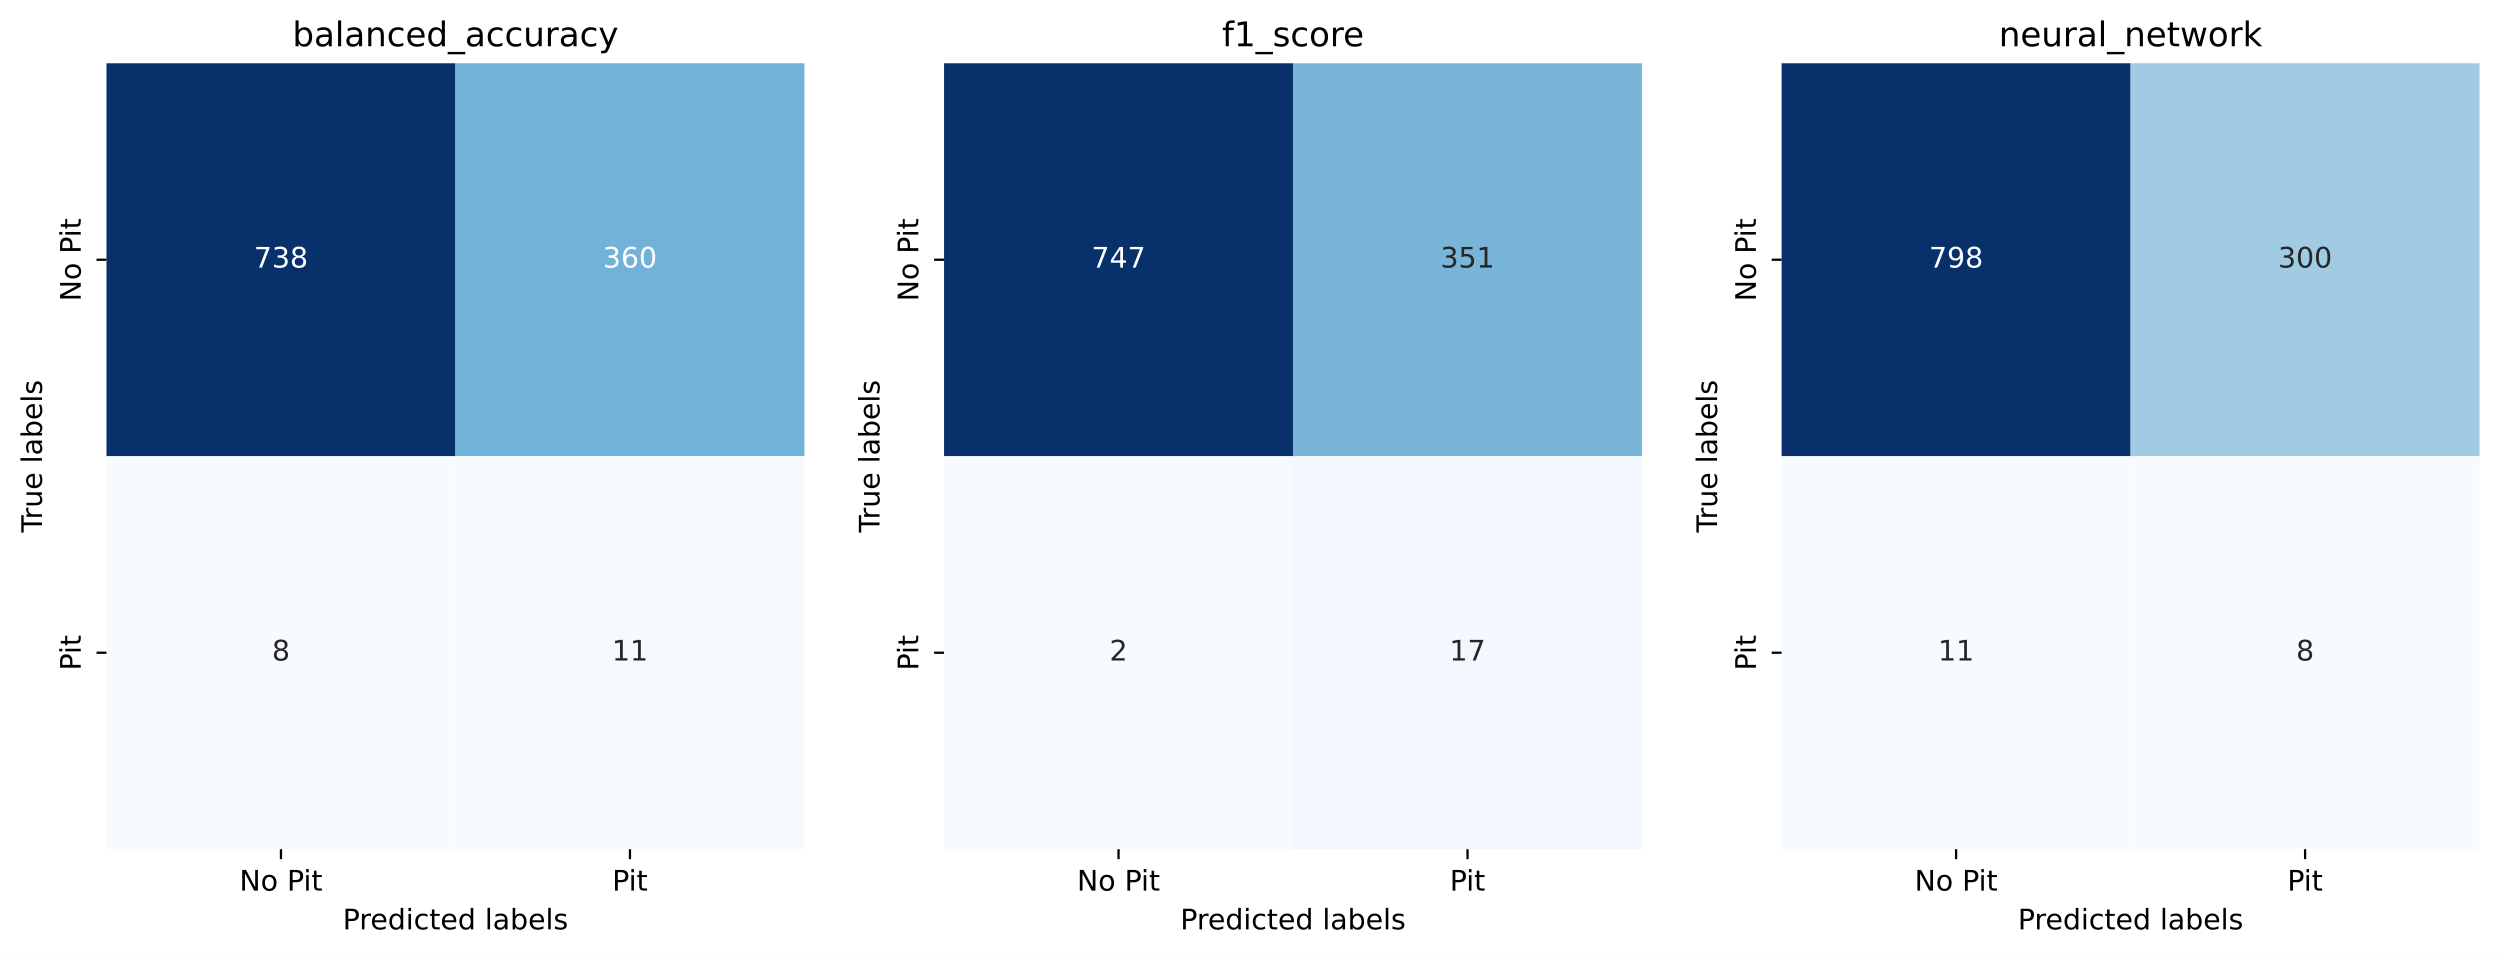
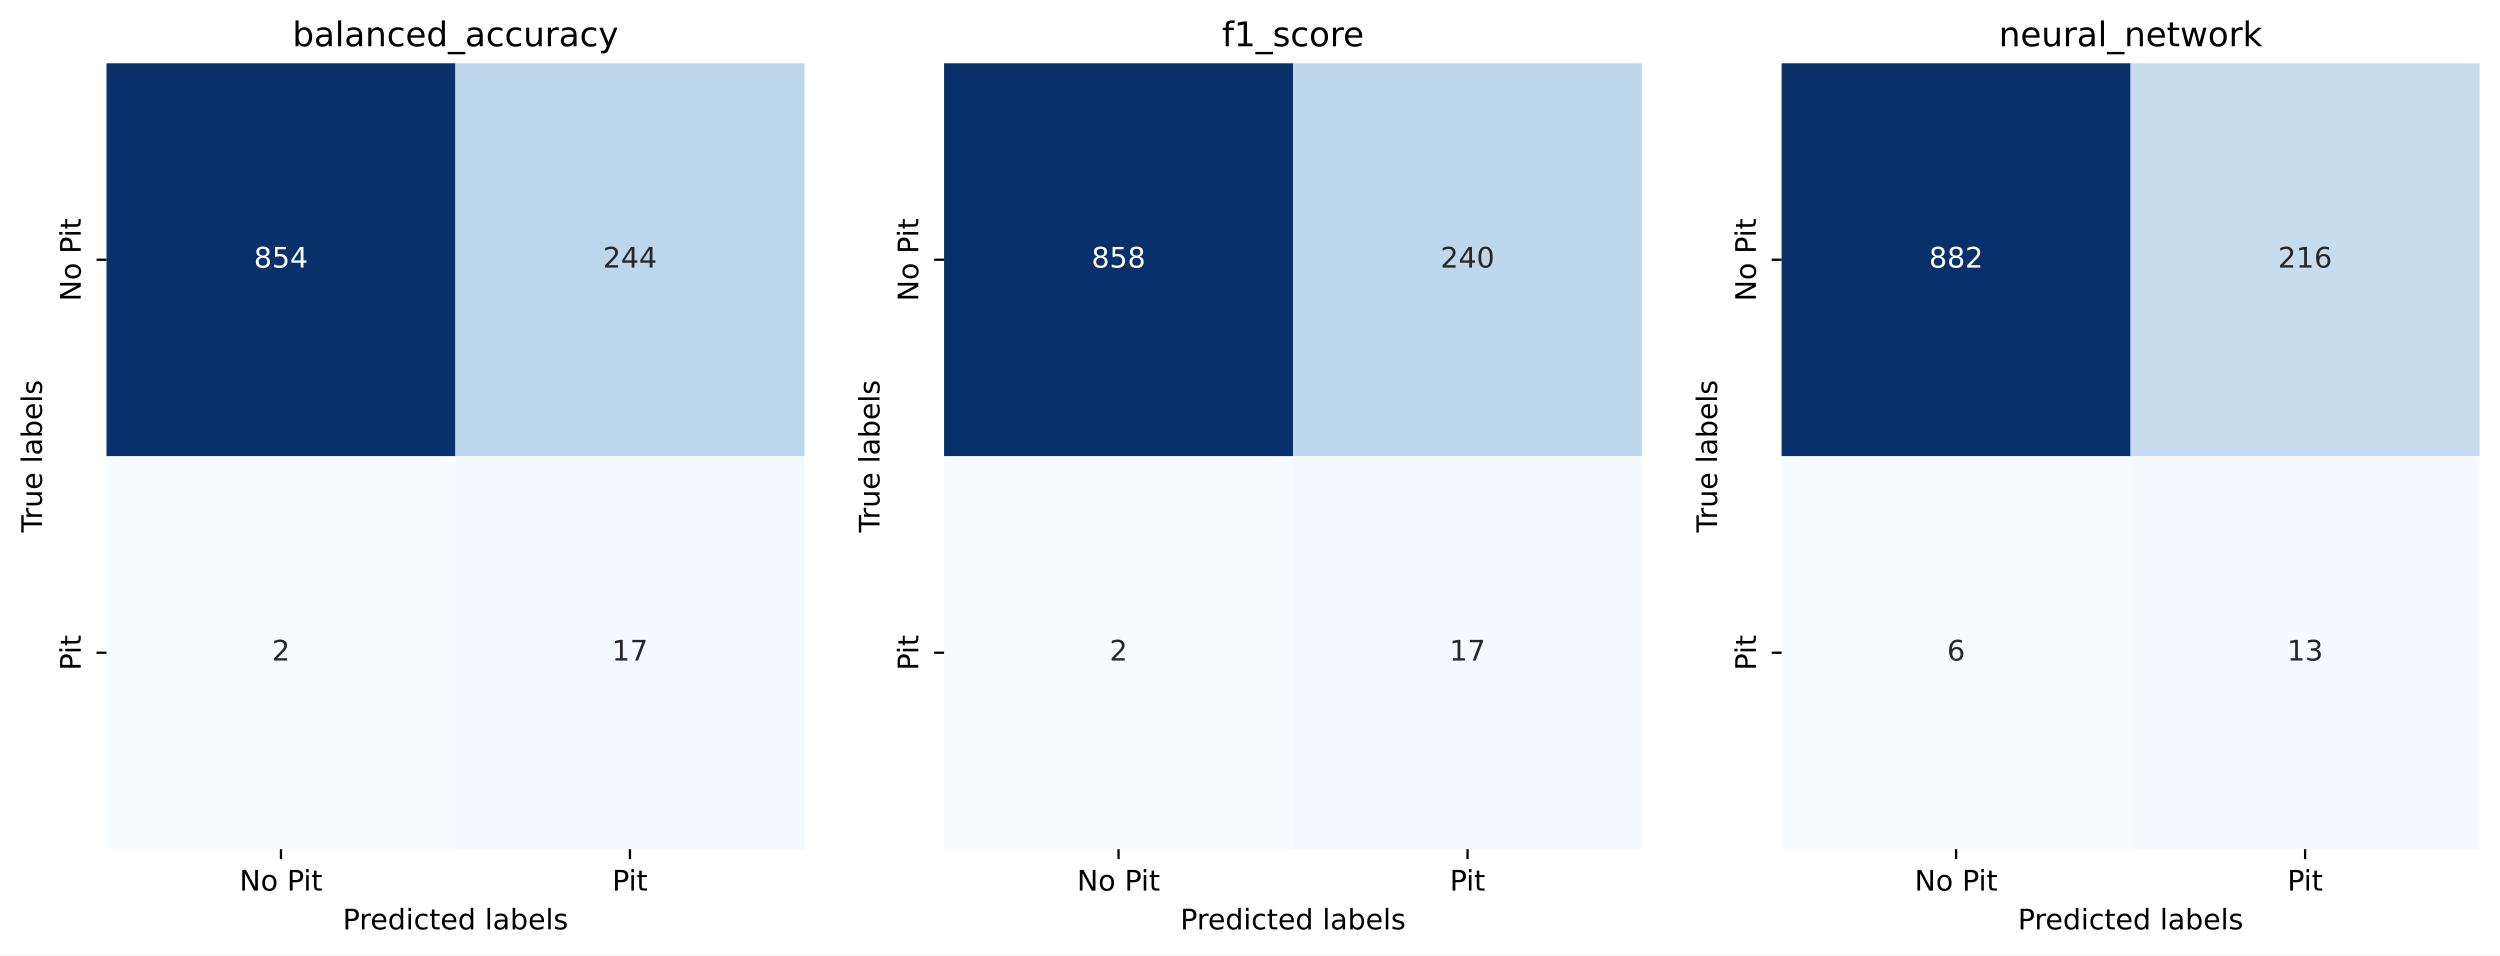
<svg xmlns="http://www.w3.org/2000/svg" xmlns:xlink="http://www.w3.org/1999/xlink" width="881.756pt" height="337.074pt" viewBox="0 0 881.756 337.074" version="1.1">
  <defs>
    <style type="text/css">*{stroke-linejoin: round; stroke-linecap: butt}</style>
  </defs>
  <g id="figure_1">
    <g id="patch_1">
      <path d="M 0 337.074  L 881.756 337.074  L 881.756 0  L 0 0  z " style="fill: #ffffff" />
    </g>
    <g id="axes_1">
      <g id="patch_2">
        <path d="M 37.556 299.518  L 283.733 299.518  L 283.733 22.318  L 37.556 22.318  z " style="fill: #ffffff" />
      </g>
      <g id="QuadMesh_1">
-         <path d="M 37.556 22.318  L 160.644 22.318  L 160.644 160.918  L 37.556 160.918  L 37.556 22.318  " clip-path="url(#p20c757c25b)" style="fill: #08306b" />
-         <path d="M 160.644 22.318  L 283.733 22.318  L 283.733 160.918  L 160.644 160.918  L 160.644 22.318  " clip-path="url(#p20c757c25b)" style="fill: #72b2d8" />
-         <path d="M 37.556 160.918  L 160.644 160.918  L 160.644 299.518  L 37.556 299.518  L 37.556 160.918  " clip-path="url(#p20c757c25b)" style="fill: #f7fbff" />
-         <path d="M 160.644 160.918  L 283.733 160.918  L 283.733 299.518  L 160.644 299.518  L 160.644 160.918  " clip-path="url(#p20c757c25b)" style="fill: #f6faff" />
+         <path d="M 37.556 22.318  L 160.644 22.318  L 160.644 160.918  L 37.556 160.918  L 37.556 22.318  " clip-path="url(#pa460fc5191)" style="fill: #08306b" />
+         <path d="M 160.644 22.318  L 283.733 22.318  L 283.733 160.918  L 160.644 160.918  L 160.644 22.318  " clip-path="url(#pa460fc5191)" style="fill: #bcd7eb" />
+         <path d="M 37.556 160.918  L 160.644 160.918  L 160.644 299.518  L 37.556 299.518  L 37.556 160.918  " clip-path="url(#pa460fc5191)" style="fill: #f7fbff" />
+         <path d="M 160.644 160.918  L 283.733 160.918  L 283.733 299.518  L 160.644 299.518  L 160.644 160.918  " clip-path="url(#pa460fc5191)" style="fill: #f4f9fe" />
      </g>
      <g id="matplotlib.axis_1">
        <g id="xtick_1">
          <g id="line2d_1">
            <defs>
-               <path id="mb6d8c1dcee" d="M 0 0  L 0 3.5  " style="stroke: #000000; stroke-width: 0.8" />
+               <path id="maca8528f54" d="M 0 0  L 0 3.5  " style="stroke: #000000; stroke-width: 0.8" />
            </defs>
            <g>
-               <use xlink:href="#mb6d8c1dcee" x="99.1" y="299.518" style="stroke: #000000; stroke-width: 0.8" />
+               <use xlink:href="#maca8528f54" x="99.1" y="299.518" style="stroke: #000000; stroke-width: 0.8" />
            </g>
          </g>
          <g id="text_1">
            <g transform="translate(84.45974 314.1166) scale(0.1 -0.1)">
              <defs>
                <path id="DejaVuSans-4e" d="M 628 4666  L 1478 4666  L 3547 763  L 3547 4666  L 4159 4666  L 4159 0  L 3309 0  L 1241 3903  L 1241 0  L 628 0  L 628 4666  z " transform="scale(0.015625)" />
                <path id="DejaVuSans-6f" d="M 1959 3097  Q 1497 3097 1228 2736  Q 959 2375 959 1747  Q 959 1119 1226 758  Q 1494 397 1959 397  Q 2419 397 2687 759  Q 2956 1122 2956 1747  Q 2956 2369 2687 2733  Q 2419 3097 1959 3097  z M 1959 3584  Q 2709 3584 3137 3096  Q 3566 2609 3566 1747  Q 3566 888 3137 398  Q 2709 -91 1959 -91  Q 1206 -91 779 398  Q 353 888 353 1747  Q 353 2609 779 3096  Q 1206 3584 1959 3584  z " transform="scale(0.015625)" />
                <path id="DejaVuSans-20" transform="scale(0.015625)" />
                <path id="DejaVuSans-50" d="M 1259 4147  L 1259 2394  L 2053 2394  Q 2494 2394 2734 2622  Q 2975 2850 2975 3272  Q 2975 3691 2734 3919  Q 2494 4147 2053 4147  L 1259 4147  z M 628 4666  L 2053 4666  Q 2838 4666 3239 4311  Q 3641 3956 3641 3272  Q 3641 2581 3239 2228  Q 2838 1875 2053 1875  L 1259 1875  L 1259 0  L 628 0  L 628 4666  z " transform="scale(0.015625)" />
                <path id="DejaVuSans-69" d="M 603 3500  L 1178 3500  L 1178 0  L 603 0  L 603 3500  z M 603 4863  L 1178 4863  L 1178 4134  L 603 4134  L 603 4863  z " transform="scale(0.015625)" />
                <path id="DejaVuSans-74" d="M 1172 4494  L 1172 3500  L 2356 3500  L 2356 3053  L 1172 3053  L 1172 1153  Q 1172 725 1289 603  Q 1406 481 1766 481  L 2356 481  L 2356 0  L 1766 0  Q 1100 0 847 248  Q 594 497 594 1153  L 594 3053  L 172 3053  L 172 3500  L 594 3500  L 594 4494  L 1172 4494  z " transform="scale(0.015625)" />
              </defs>
              <use xlink:href="#DejaVuSans-4e" />
              <use xlink:href="#DejaVuSans-6f" x="74.805" />
              <use xlink:href="#DejaVuSans-20" x="135.986" />
              <use xlink:href="#DejaVuSans-50" x="167.773" />
              <use xlink:href="#DejaVuSans-69" x="225.826" />
              <use xlink:href="#DejaVuSans-74" x="253.609" />
            </g>
          </g>
        </g>
        <g id="xtick_2">
          <g id="line2d_2">
            <g>
-               <use xlink:href="#mb6d8c1dcee" x="222.189" y="299.518" style="stroke: #000000; stroke-width: 0.8" />
+               <use xlink:href="#maca8528f54" x="222.189" y="299.518" style="stroke: #000000; stroke-width: 0.8" />
            </g>
          </g>
          <g id="text_2">
            <g transform="translate(215.937 314.1166) scale(0.1 -0.1)">
              <use xlink:href="#DejaVuSans-50" />
              <use xlink:href="#DejaVuSans-69" x="58.053" />
              <use xlink:href="#DejaVuSans-74" x="85.836" />
            </g>
          </g>
        </g>
        <g id="text_3">
          <g transform="translate(120.8875 327.7947) scale(0.1 -0.1)">
            <defs>
              <path id="DejaVuSans-72" d="M 2631 2963  Q 2534 3019 2420 3045  Q 2306 3072 2169 3072  Q 1681 3072 1420 2755  Q 1159 2438 1159 1844  L 1159 0  L 581 0  L 581 3500  L 1159 3500  L 1159 2956  Q 1341 3275 1631 3429  Q 1922 3584 2338 3584  Q 2397 3584 2469 3576  Q 2541 3569 2628 3553  L 2631 2963  z " transform="scale(0.015625)" />
              <path id="DejaVuSans-65" d="M 3597 1894  L 3597 1613  L 953 1613  Q 991 1019 1311 708  Q 1631 397 2203 397  Q 2534 397 2845 478  Q 3156 559 3463 722  L 3463 178  Q 3153 47 2828 -22  Q 2503 -91 2169 -91  Q 1331 -91 842 396  Q 353 884 353 1716  Q 353 2575 817 3079  Q 1281 3584 2069 3584  Q 2775 3584 3186 3129  Q 3597 2675 3597 1894  z M 3022 2063  Q 3016 2534 2758 2815  Q 2500 3097 2075 3097  Q 1594 3097 1305 2825  Q 1016 2553 972 2059  L 3022 2063  z " transform="scale(0.015625)" />
              <path id="DejaVuSans-64" d="M 2906 2969  L 2906 4863  L 3481 4863  L 3481 0  L 2906 0  L 2906 525  Q 2725 213 2448 61  Q 2172 -91 1784 -91  Q 1150 -91 751 415  Q 353 922 353 1747  Q 353 2572 751 3078  Q 1150 3584 1784 3584  Q 2172 3584 2448 3432  Q 2725 3281 2906 2969  z M 947 1747  Q 947 1113 1208 752  Q 1469 391 1925 391  Q 2381 391 2643 752  Q 2906 1113 2906 1747  Q 2906 2381 2643 2742  Q 2381 3103 1925 3103  Q 1469 3103 1208 2742  Q 947 2381 947 1747  z " transform="scale(0.015625)" />
              <path id="DejaVuSans-63" d="M 3122 3366  L 3122 2828  Q 2878 2963 2633 3030  Q 2388 3097 2138 3097  Q 1578 3097 1268 2742  Q 959 2388 959 1747  Q 959 1106 1268 751  Q 1578 397 2138 397  Q 2388 397 2633 464  Q 2878 531 3122 666  L 3122 134  Q 2881 22 2623 -34  Q 2366 -91 2075 -91  Q 1284 -91 818 406  Q 353 903 353 1747  Q 353 2603 823 3093  Q 1294 3584 2113 3584  Q 2378 3584 2631 3529  Q 2884 3475 3122 3366  z " transform="scale(0.015625)" />
              <path id="DejaVuSans-6c" d="M 603 4863  L 1178 4863  L 1178 0  L 603 0  L 603 4863  z " transform="scale(0.015625)" />
              <path id="DejaVuSans-61" d="M 2194 1759  Q 1497 1759 1228 1600  Q 959 1441 959 1056  Q 959 750 1161 570  Q 1363 391 1709 391  Q 2188 391 2477 730  Q 2766 1069 2766 1631  L 2766 1759  L 2194 1759  z M 3341 1997  L 3341 0  L 2766 0  L 2766 531  Q 2569 213 2275 61  Q 1981 -91 1556 -91  Q 1019 -91 701 211  Q 384 513 384 1019  Q 384 1609 779 1909  Q 1175 2209 1959 2209  L 2766 2209  L 2766 2266  Q 2766 2663 2505 2880  Q 2244 3097 1772 3097  Q 1472 3097 1187 3025  Q 903 2953 641 2809  L 641 3341  Q 956 3463 1253 3523  Q 1550 3584 1831 3584  Q 2591 3584 2966 3190  Q 3341 2797 3341 1997  z " transform="scale(0.015625)" />
              <path id="DejaVuSans-62" d="M 3116 1747  Q 3116 2381 2855 2742  Q 2594 3103 2138 3103  Q 1681 3103 1420 2742  Q 1159 2381 1159 1747  Q 1159 1113 1420 752  Q 1681 391 2138 391  Q 2594 391 2855 752  Q 3116 1113 3116 1747  z M 1159 2969  Q 1341 3281 1617 3432  Q 1894 3584 2278 3584  Q 2916 3584 3314 3078  Q 3713 2572 3713 1747  Q 3713 922 3314 415  Q 2916 -91 2278 -91  Q 1894 -91 1617 61  Q 1341 213 1159 525  L 1159 0  L 581 0  L 581 4863  L 1159 4863  L 1159 2969  z " transform="scale(0.015625)" />
              <path id="DejaVuSans-73" d="M 2834 3397  L 2834 2853  Q 2591 2978 2328 3040  Q 2066 3103 1784 3103  Q 1356 3103 1142 2972  Q 928 2841 928 2578  Q 928 2378 1081 2264  Q 1234 2150 1697 2047  L 1894 2003  Q 2506 1872 2764 1633  Q 3022 1394 3022 966  Q 3022 478 2636 193  Q 2250 -91 1575 -91  Q 1294 -91 989 -36  Q 684 19 347 128  L 347 722  Q 666 556 975 473  Q 1284 391 1588 391  Q 1994 391 2212 530  Q 2431 669 2431 922  Q 2431 1156 2273 1281  Q 2116 1406 1581 1522  L 1381 1569  Q 847 1681 609 1914  Q 372 2147 372 2553  Q 372 3047 722 3315  Q 1072 3584 1716 3584  Q 2034 3584 2315 3537  Q 2597 3491 2834 3397  z " transform="scale(0.015625)" />
            </defs>
            <use xlink:href="#DejaVuSans-50" />
            <use xlink:href="#DejaVuSans-72" x="58.553" />
            <use xlink:href="#DejaVuSans-65" x="97.416" />
            <use xlink:href="#DejaVuSans-64" x="158.939" />
            <use xlink:href="#DejaVuSans-69" x="222.416" />
            <use xlink:href="#DejaVuSans-63" x="250.199" />
            <use xlink:href="#DejaVuSans-74" x="305.18" />
            <use xlink:href="#DejaVuSans-65" x="344.389" />
            <use xlink:href="#DejaVuSans-64" x="405.912" />
            <use xlink:href="#DejaVuSans-20" x="469.389" />
            <use xlink:href="#DejaVuSans-6c" x="501.176" />
            <use xlink:href="#DejaVuSans-61" x="528.959" />
            <use xlink:href="#DejaVuSans-62" x="590.238" />
            <use xlink:href="#DejaVuSans-65" x="653.715" />
            <use xlink:href="#DejaVuSans-6c" x="715.238" />
            <use xlink:href="#DejaVuSans-73" x="743.021" />
          </g>
        </g>
      </g>
      <g id="matplotlib.axis_2">
        <g id="ytick_1">
          <g id="line2d_3">
            <defs>
-               <path id="m12b2299c28" d="M 0 0  L -3.5 0  " style="stroke: #000000; stroke-width: 0.8" />
+               <path id="me47deca26a" d="M 0 0  L -3.5 0  " style="stroke: #000000; stroke-width: 0.8" />
            </defs>
            <g>
-               <use xlink:href="#m12b2299c28" x="37.556" y="91.618" style="stroke: #000000; stroke-width: 0.8" />
+               <use xlink:href="#me47deca26a" x="37.556" y="91.618" style="stroke: #000000; stroke-width: 0.8" />
            </g>
          </g>
          <g id="text_4">
            <g transform="translate(28.47656 106.2588) rotate(-90) scale(0.1 -0.1)">
              <use xlink:href="#DejaVuSans-4e" />
              <use xlink:href="#DejaVuSans-6f" x="74.805" />
              <use xlink:href="#DejaVuSans-20" x="135.986" />
              <use xlink:href="#DejaVuSans-50" x="167.773" />
              <use xlink:href="#DejaVuSans-69" x="225.826" />
              <use xlink:href="#DejaVuSans-74" x="253.609" />
            </g>
          </g>
        </g>
        <g id="ytick_2">
          <g id="line2d_4">
            <g>
-               <use xlink:href="#m12b2299c28" x="37.556" y="230.218" style="stroke: #000000; stroke-width: 0.8" />
+               <use xlink:href="#me47deca26a" x="37.556" y="230.218" style="stroke: #000000; stroke-width: 0.8" />
            </g>
          </g>
          <g id="text_5">
            <g transform="translate(28.47656 236.4697) rotate(-90) scale(0.1 -0.1)">
              <use xlink:href="#DejaVuSans-50" />
              <use xlink:href="#DejaVuSans-69" x="58.053" />
              <use xlink:href="#DejaVuSans-74" x="85.836" />
            </g>
          </g>
        </g>
        <g id="text_6">
          <g transform="translate(14.79844 187.822) rotate(-90) scale(0.1 -0.1)">
            <defs>
              <path id="DejaVuSans-54" d="M -19 4666  L 3928 4666  L 3928 4134  L 2272 4134  L 2272 0  L 1638 0  L 1638 4134  L -19 4134  L -19 4666  z " transform="scale(0.015625)" />
              <path id="DejaVuSans-75" d="M 544 1381  L 544 3500  L 1119 3500  L 1119 1403  Q 1119 906 1312 657  Q 1506 409 1894 409  Q 2359 409 2629 706  Q 2900 1003 2900 1516  L 2900 3500  L 3475 3500  L 3475 0  L 2900 0  L 2900 538  Q 2691 219 2414 64  Q 2138 -91 1772 -91  Q 1169 -91 856 284  Q 544 659 544 1381  z M 1991 3584  L 1991 3584  z " transform="scale(0.015625)" />
            </defs>
            <use xlink:href="#DejaVuSans-54" />
            <use xlink:href="#DejaVuSans-72" x="46.334" />
            <use xlink:href="#DejaVuSans-75" x="87.447" />
            <use xlink:href="#DejaVuSans-65" x="150.826" />
            <use xlink:href="#DejaVuSans-20" x="212.35" />
            <use xlink:href="#DejaVuSans-6c" x="244.137" />
            <use xlink:href="#DejaVuSans-61" x="271.92" />
            <use xlink:href="#DejaVuSans-62" x="333.199" />
            <use xlink:href="#DejaVuSans-65" x="396.676" />
            <use xlink:href="#DejaVuSans-6c" x="458.199" />
            <use xlink:href="#DejaVuSans-73" x="485.982" />
          </g>
        </g>
      </g>
      <g id="text_7">
        <g style="fill: #ffffff" transform="translate(89.55662 94.3775) scale(0.1 -0.1)">
          <defs>
-             <path id="DejaVuSans-37" d="M 525 4666  L 3525 4666  L 3525 4397  L 1831 0  L 1172 0  L 2766 4134  L 525 4134  L 525 4666  z " transform="scale(0.015625)" />
-             <path id="DejaVuSans-33" d="M 2597 2516  Q 3050 2419 3304 2112  Q 3559 1806 3559 1356  Q 3559 666 3084 287  Q 2609 -91 1734 -91  Q 1441 -91 1130 -33  Q 819 25 488 141  L 488 750  Q 750 597 1062 519  Q 1375 441 1716 441  Q 2309 441 2620 675  Q 2931 909 2931 1356  Q 2931 1769 2642 2001  Q 2353 2234 1838 2234  L 1294 2234  L 1294 2753  L 1863 2753  Q 2328 2753 2575 2939  Q 2822 3125 2822 3475  Q 2822 3834 2567 4026  Q 2313 4219 1838 4219  Q 1578 4219 1281 4162  Q 984 4106 628 3988  L 628 4550  Q 988 4650 1302 4700  Q 1616 4750 1894 4750  Q 2613 4750 3031 4423  Q 3450 4097 3450 3541  Q 3450 3153 3228 2886  Q 3006 2619 2597 2516  z " transform="scale(0.015625)" />
            <path id="DejaVuSans-38" d="M 2034 2216  Q 1584 2216 1326 1975  Q 1069 1734 1069 1313  Q 1069 891 1326 650  Q 1584 409 2034 409  Q 2484 409 2743 651  Q 3003 894 3003 1313  Q 3003 1734 2745 1975  Q 2488 2216 2034 2216  z M 1403 2484  Q 997 2584 770 2862  Q 544 3141 544 3541  Q 544 4100 942 4425  Q 1341 4750 2034 4750  Q 2731 4750 3128 4425  Q 3525 4100 3525 3541  Q 3525 3141 3298 2862  Q 3072 2584 2669 2484  Q 3125 2378 3379 2068  Q 3634 1759 3634 1313  Q 3634 634 3220 271  Q 2806 -91 2034 -91  Q 1263 -91 848 271  Q 434 634 434 1313  Q 434 1759 690 2068  Q 947 2378 1403 2484  z M 1172 3481  Q 1172 3119 1398 2916  Q 1625 2713 2034 2713  Q 2441 2713 2670 2916  Q 2900 3119 2900 3481  Q 2900 3844 2670 4047  Q 2441 4250 2034 4250  Q 1625 4250 1398 4047  Q 1172 3844 1172 3481  z " transform="scale(0.015625)" />
-           </defs>
-           <use xlink:href="#DejaVuSans-37" />
-           <use xlink:href="#DejaVuSans-33" x="63.623" />
-           <use xlink:href="#DejaVuSans-38" x="127.246" />
+             <path id="DejaVuSans-35" d="M 691 4666  L 3169 4666  L 3169 4134  L 1269 4134  L 1269 2991  Q 1406 3038 1543 3061  Q 1681 3084 1819 3084  Q 2600 3084 3056 2656  Q 3513 2228 3513 1497  Q 3513 744 3044 326  Q 2575 -91 1722 -91  Q 1428 -91 1123 -41  Q 819 9 494 109  L 494 744  Q 775 591 1075 516  Q 1375 441 1709 441  Q 2250 441 2565 725  Q 2881 1009 2881 1497  Q 2881 1984 2565 2268  Q 2250 2553 1709 2553  Q 1456 2553 1204 2497  Q 953 2441 691 2322  L 691 4666  z " transform="scale(0.015625)" />
+             <path id="DejaVuSans-34" d="M 2419 4116  L 825 1625  L 2419 1625  L 2419 4116  z M 2253 4666  L 3047 4666  L 3047 1625  L 3713 1625  L 3713 1100  L 3047 1100  L 3047 0  L 2419 0  L 2419 1100  L 313 1100  L 313 1709  L 2253 4666  z " transform="scale(0.015625)" />
+           </defs>
+           <use xlink:href="#DejaVuSans-38" />
+           <use xlink:href="#DejaVuSans-35" x="63.623" />
+           <use xlink:href="#DejaVuSans-34" x="127.246" />
        </g>
      </g>
      <g id="text_8">
-         <g style="fill: #ffffff" transform="translate(212.6449 94.3775) scale(0.1 -0.1)">
-           <defs>
-             <path id="DejaVuSans-36" d="M 2113 2584  Q 1688 2584 1439 2293  Q 1191 2003 1191 1497  Q 1191 994 1439 701  Q 1688 409 2113 409  Q 2538 409 2786 701  Q 3034 994 3034 1497  Q 3034 2003 2786 2293  Q 2538 2584 2113 2584  z M 3366 4563  L 3366 3988  Q 3128 4100 2886 4159  Q 2644 4219 2406 4219  Q 1781 4219 1451 3797  Q 1122 3375 1075 2522  Q 1259 2794 1537 2939  Q 1816 3084 2150 3084  Q 2853 3084 3261 2657  Q 3669 2231 3669 1497  Q 3669 778 3244 343  Q 2819 -91 2113 -91  Q 1303 -91 875 529  Q 447 1150 447 2328  Q 447 3434 972 4092  Q 1497 4750 2381 4750  Q 2619 4750 2861 4703  Q 3103 4656 3366 4563  z " transform="scale(0.015625)" />
-             <path id="DejaVuSans-30" d="M 2034 4250  Q 1547 4250 1301 3770  Q 1056 3291 1056 2328  Q 1056 1369 1301 889  Q 1547 409 2034 409  Q 2525 409 2770 889  Q 3016 1369 3016 2328  Q 3016 3291 2770 3770  Q 2525 4250 2034 4250  z M 2034 4750  Q 2819 4750 3233 4129  Q 3647 3509 3647 2328  Q 3647 1150 3233 529  Q 2819 -91 2034 -91  Q 1250 -91 836 529  Q 422 1150 422 2328  Q 422 3509 836 4129  Q 1250 4750 2034 4750  z " transform="scale(0.015625)" />
-           </defs>
-           <use xlink:href="#DejaVuSans-33" />
-           <use xlink:href="#DejaVuSans-36" x="63.623" />
-           <use xlink:href="#DejaVuSans-30" x="127.246" />
+         <g style="fill: #262626" transform="translate(212.6449 94.3775) scale(0.1 -0.1)">
+           <defs>
+             <path id="DejaVuSans-32" d="M 1228 531  L 3431 531  L 3431 0  L 469 0  L 469 531  Q 828 903 1448 1529  Q 2069 2156 2228 2338  Q 2531 2678 2651 2914  Q 2772 3150 2772 3378  Q 2772 3750 2511 3984  Q 2250 4219 1831 4219  Q 1534 4219 1204 4116  Q 875 4013 500 3803  L 500 4441  Q 881 4594 1212 4672  Q 1544 4750 1819 4750  Q 2544 4750 2975 4387  Q 3406 4025 3406 3419  Q 3406 3131 3298 2873  Q 3191 2616 2906 2266  Q 2828 2175 2409 1742  Q 1991 1309 1228 531  z " transform="scale(0.015625)" />
+           </defs>
+           <use xlink:href="#DejaVuSans-32" />
+           <use xlink:href="#DejaVuSans-34" x="63.623" />
+           <use xlink:href="#DejaVuSans-34" x="127.246" />
        </g>
      </g>
      <g id="text_9">
        <g style="fill: #262626" transform="translate(95.91912 232.9775) scale(0.1 -0.1)">
-           <use xlink:href="#DejaVuSans-38" />
+           <use xlink:href="#DejaVuSans-32" />
        </g>
      </g>
      <g id="text_10">
        <g style="fill: #262626" transform="translate(215.8261 232.9775) scale(0.1 -0.1)">
          <defs>
            <path id="DejaVuSans-31" d="M 794 531  L 1825 531  L 1825 4091  L 703 3866  L 703 4441  L 1819 4666  L 2450 4666  L 2450 531  L 3481 531  L 3481 0  L 794 0  L 794 531  z " transform="scale(0.015625)" />
+             <path id="DejaVuSans-37" d="M 525 4666  L 3525 4666  L 3525 4397  L 1831 0  L 1172 0  L 2766 4134  L 525 4134  L 525 4666  z " transform="scale(0.015625)" />
          </defs>
          <use xlink:href="#DejaVuSans-31" />
-           <use xlink:href="#DejaVuSans-31" x="63.623" />
+           <use xlink:href="#DejaVuSans-37" x="63.623" />
        </g>
      </g>
      <g id="text_11">
        <g transform="translate(103.141 16.31812) scale(0.12 -0.12)">
          <defs>
            <path id="DejaVuSans-6e" d="M 3513 2113  L 3513 0  L 2938 0  L 2938 2094  Q 2938 2591 2744 2837  Q 2550 3084 2163 3084  Q 1697 3084 1428 2787  Q 1159 2491 1159 1978  L 1159 0  L 581 0  L 581 3500  L 1159 3500  L 1159 2956  Q 1366 3272 1645 3428  Q 1925 3584 2291 3584  Q 2894 3584 3203 3211  Q 3513 2838 3513 2113  z " transform="scale(0.015625)" />
            <path id="DejaVuSans-5f" d="M 3263 -1063  L 3263 -1509  L -63 -1509  L -63 -1063  L 3263 -1063  z " transform="scale(0.015625)" />
            <path id="DejaVuSans-79" d="M 2059 -325  Q 1816 -950 1584 -1140  Q 1353 -1331 966 -1331  L 506 -1331  L 506 -850  L 844 -850  Q 1081 -850 1212 -737  Q 1344 -625 1503 -206  L 1606 56  L 191 3500  L 800 3500  L 1894 763  L 2988 3500  L 3597 3500  L 2059 -325  z " transform="scale(0.015625)" />
          </defs>
          <use xlink:href="#DejaVuSans-62" />
          <use xlink:href="#DejaVuSans-61" x="63.477" />
          <use xlink:href="#DejaVuSans-6c" x="124.756" />
          <use xlink:href="#DejaVuSans-61" x="152.539" />
          <use xlink:href="#DejaVuSans-6e" x="213.818" />
          <use xlink:href="#DejaVuSans-63" x="277.197" />
          <use xlink:href="#DejaVuSans-65" x="332.178" />
          <use xlink:href="#DejaVuSans-64" x="393.701" />
          <use xlink:href="#DejaVuSans-5f" x="457.178" />
          <use xlink:href="#DejaVuSans-61" x="507.178" />
          <use xlink:href="#DejaVuSans-63" x="568.457" />
          <use xlink:href="#DejaVuSans-63" x="623.438" />
          <use xlink:href="#DejaVuSans-75" x="678.418" />
          <use xlink:href="#DejaVuSans-72" x="741.797" />
          <use xlink:href="#DejaVuSans-61" x="782.91" />
          <use xlink:href="#DejaVuSans-63" x="844.189" />
          <use xlink:href="#DejaVuSans-79" x="899.17" />
        </g>
      </g>
    </g>
    <g id="axes_2">
      <g id="patch_3">
        <path d="M 332.968 299.518  L 579.144 299.518  L 579.144 22.318  L 332.968 22.318  z " style="fill: #ffffff" />
      </g>
      <g id="QuadMesh_2">
-         <path d="M 332.968 22.318  L 456.056 22.318  L 456.056 160.918  L 332.968 160.918  L 332.968 22.318  " clip-path="url(#p131795e71b)" style="fill: #08306b" />
-         <path d="M 456.056 22.318  L 579.144 22.318  L 579.144 160.918  L 456.056 160.918  L 456.056 22.318  " clip-path="url(#p131795e71b)" style="fill: #79b5d9" />
-         <path d="M 332.968 160.918  L 456.056 160.918  L 456.056 299.518  L 332.968 299.518  L 332.968 160.918  " clip-path="url(#p131795e71b)" style="fill: #f7fbff" />
-         <path d="M 456.056 160.918  L 579.144 160.918  L 579.144 299.518  L 456.056 299.518  L 456.056 160.918  " clip-path="url(#p131795e71b)" style="fill: #f3f8fe" />
+         <path d="M 332.968 22.318  L 456.056 22.318  L 456.056 160.918  L 332.968 160.918  L 332.968 22.318  " clip-path="url(#p5db350aae0)" style="fill: #08306b" />
+         <path d="M 456.056 22.318  L 579.144 22.318  L 579.144 160.918  L 456.056 160.918  L 456.056 22.318  " clip-path="url(#p5db350aae0)" style="fill: #bdd7ec" />
+         <path d="M 332.968 160.918  L 456.056 160.918  L 456.056 299.518  L 332.968 299.518  L 332.968 160.918  " clip-path="url(#p5db350aae0)" style="fill: #f7fbff" />
+         <path d="M 456.056 160.918  L 579.144 160.918  L 579.144 299.518  L 456.056 299.518  L 456.056 160.918  " clip-path="url(#p5db350aae0)" style="fill: #f4f9fe" />
      </g>
      <g id="matplotlib.axis_3">
        <g id="xtick_3">
          <g id="line2d_5">
            <g>
-               <use xlink:href="#mb6d8c1dcee" x="394.512" y="299.518" style="stroke: #000000; stroke-width: 0.8" />
+               <use xlink:href="#maca8528f54" x="394.512" y="299.518" style="stroke: #000000; stroke-width: 0.8" />
            </g>
          </g>
          <g id="text_12">
            <g transform="translate(379.8715 314.1166) scale(0.1 -0.1)">
              <use xlink:href="#DejaVuSans-4e" />
              <use xlink:href="#DejaVuSans-6f" x="74.805" />
              <use xlink:href="#DejaVuSans-20" x="135.986" />
              <use xlink:href="#DejaVuSans-50" x="167.773" />
              <use xlink:href="#DejaVuSans-69" x="225.826" />
              <use xlink:href="#DejaVuSans-74" x="253.609" />
            </g>
          </g>
        </g>
        <g id="xtick_4">
          <g id="line2d_6">
            <g>
-               <use xlink:href="#mb6d8c1dcee" x="517.6" y="299.518" style="stroke: #000000; stroke-width: 0.8" />
+               <use xlink:href="#maca8528f54" x="517.6" y="299.518" style="stroke: #000000; stroke-width: 0.8" />
            </g>
          </g>
          <g id="text_13">
            <g transform="translate(511.3488 314.1166) scale(0.1 -0.1)">
              <use xlink:href="#DejaVuSans-50" />
              <use xlink:href="#DejaVuSans-69" x="58.053" />
              <use xlink:href="#DejaVuSans-74" x="85.836" />
            </g>
          </g>
        </g>
        <g id="text_14">
          <g transform="translate(416.2992 327.7947) scale(0.1 -0.1)">
            <use xlink:href="#DejaVuSans-50" />
            <use xlink:href="#DejaVuSans-72" x="58.553" />
            <use xlink:href="#DejaVuSans-65" x="97.416" />
            <use xlink:href="#DejaVuSans-64" x="158.939" />
            <use xlink:href="#DejaVuSans-69" x="222.416" />
            <use xlink:href="#DejaVuSans-63" x="250.199" />
            <use xlink:href="#DejaVuSans-74" x="305.18" />
            <use xlink:href="#DejaVuSans-65" x="344.389" />
            <use xlink:href="#DejaVuSans-64" x="405.912" />
            <use xlink:href="#DejaVuSans-20" x="469.389" />
            <use xlink:href="#DejaVuSans-6c" x="501.176" />
            <use xlink:href="#DejaVuSans-61" x="528.959" />
            <use xlink:href="#DejaVuSans-62" x="590.238" />
            <use xlink:href="#DejaVuSans-65" x="653.715" />
            <use xlink:href="#DejaVuSans-6c" x="715.238" />
            <use xlink:href="#DejaVuSans-73" x="743.021" />
          </g>
        </g>
      </g>
      <g id="matplotlib.axis_4">
        <g id="ytick_3">
          <g id="line2d_7">
            <g>
-               <use xlink:href="#m12b2299c28" x="332.968" y="91.618" style="stroke: #000000; stroke-width: 0.8" />
+               <use xlink:href="#me47deca26a" x="332.968" y="91.618" style="stroke: #000000; stroke-width: 0.8" />
            </g>
          </g>
          <g id="text_15">
            <g transform="translate(323.8883 106.2588) rotate(-90) scale(0.1 -0.1)">
              <use xlink:href="#DejaVuSans-4e" />
              <use xlink:href="#DejaVuSans-6f" x="74.805" />
              <use xlink:href="#DejaVuSans-20" x="135.986" />
              <use xlink:href="#DejaVuSans-50" x="167.773" />
              <use xlink:href="#DejaVuSans-69" x="225.826" />
              <use xlink:href="#DejaVuSans-74" x="253.609" />
            </g>
          </g>
        </g>
        <g id="ytick_4">
          <g id="line2d_8">
            <g>
-               <use xlink:href="#m12b2299c28" x="332.968" y="230.218" style="stroke: #000000; stroke-width: 0.8" />
+               <use xlink:href="#me47deca26a" x="332.968" y="230.218" style="stroke: #000000; stroke-width: 0.8" />
            </g>
          </g>
          <g id="text_16">
            <g transform="translate(323.8883 236.4697) rotate(-90) scale(0.1 -0.1)">
              <use xlink:href="#DejaVuSans-50" />
              <use xlink:href="#DejaVuSans-69" x="58.053" />
              <use xlink:href="#DejaVuSans-74" x="85.836" />
            </g>
          </g>
        </g>
        <g id="text_17">
          <g transform="translate(310.2102 187.822) rotate(-90) scale(0.1 -0.1)">
            <use xlink:href="#DejaVuSans-54" />
            <use xlink:href="#DejaVuSans-72" x="46.334" />
            <use xlink:href="#DejaVuSans-75" x="87.447" />
            <use xlink:href="#DejaVuSans-65" x="150.826" />
            <use xlink:href="#DejaVuSans-20" x="212.35" />
            <use xlink:href="#DejaVuSans-6c" x="244.137" />
            <use xlink:href="#DejaVuSans-61" x="271.92" />
            <use xlink:href="#DejaVuSans-62" x="333.199" />
            <use xlink:href="#DejaVuSans-65" x="396.676" />
            <use xlink:href="#DejaVuSans-6c" x="458.199" />
            <use xlink:href="#DejaVuSans-73" x="485.982" />
          </g>
        </g>
      </g>
      <g id="text_18">
        <g style="fill: #ffffff" transform="translate(384.9684 94.3775) scale(0.1 -0.1)">
-           <defs>
-             <path id="DejaVuSans-34" d="M 2419 4116  L 825 1625  L 2419 1625  L 2419 4116  z M 2253 4666  L 3047 4666  L 3047 1625  L 3713 1625  L 3713 1100  L 3047 1100  L 3047 0  L 2419 0  L 2419 1100  L 313 1100  L 313 1709  L 2253 4666  z " transform="scale(0.015625)" />
-           </defs>
-           <use xlink:href="#DejaVuSans-37" />
-           <use xlink:href="#DejaVuSans-34" x="63.623" />
-           <use xlink:href="#DejaVuSans-37" x="127.246" />
+           <use xlink:href="#DejaVuSans-38" />
+           <use xlink:href="#DejaVuSans-35" x="63.623" />
+           <use xlink:href="#DejaVuSans-38" x="127.246" />
        </g>
      </g>
      <g id="text_19">
        <g style="fill: #262626" transform="translate(508.0566 94.3775) scale(0.1 -0.1)">
          <defs>
-             <path id="DejaVuSans-35" d="M 691 4666  L 3169 4666  L 3169 4134  L 1269 4134  L 1269 2991  Q 1406 3038 1543 3061  Q 1681 3084 1819 3084  Q 2600 3084 3056 2656  Q 3513 2228 3513 1497  Q 3513 744 3044 326  Q 2575 -91 1722 -91  Q 1428 -91 1123 -41  Q 819 9 494 109  L 494 744  Q 775 591 1075 516  Q 1375 441 1709 441  Q 2250 441 2565 725  Q 2881 1009 2881 1497  Q 2881 1984 2565 2268  Q 2250 2553 1709 2553  Q 1456 2553 1204 2497  Q 953 2441 691 2322  L 691 4666  z " transform="scale(0.015625)" />
-           </defs>
-           <use xlink:href="#DejaVuSans-33" />
-           <use xlink:href="#DejaVuSans-35" x="63.623" />
-           <use xlink:href="#DejaVuSans-31" x="127.246" />
+             <path id="DejaVuSans-30" d="M 2034 4250  Q 1547 4250 1301 3770  Q 1056 3291 1056 2328  Q 1056 1369 1301 889  Q 1547 409 2034 409  Q 2525 409 2770 889  Q 3016 1369 3016 2328  Q 3016 3291 2770 3770  Q 2525 4250 2034 4250  z M 2034 4750  Q 2819 4750 3233 4129  Q 3647 3509 3647 2328  Q 3647 1150 3233 529  Q 2819 -91 2034 -91  Q 1250 -91 836 529  Q 422 1150 422 2328  Q 422 3509 836 4129  Q 1250 4750 2034 4750  z " transform="scale(0.015625)" />
+           </defs>
+           <use xlink:href="#DejaVuSans-32" />
+           <use xlink:href="#DejaVuSans-34" x="63.623" />
+           <use xlink:href="#DejaVuSans-30" x="127.246" />
        </g>
      </g>
      <g id="text_20">
        <g style="fill: #262626" transform="translate(391.3309 232.9775) scale(0.1 -0.1)">
-           <defs>
-             <path id="DejaVuSans-32" d="M 1228 531  L 3431 531  L 3431 0  L 469 0  L 469 531  Q 828 903 1448 1529  Q 2069 2156 2228 2338  Q 2531 2678 2651 2914  Q 2772 3150 2772 3378  Q 2772 3750 2511 3984  Q 2250 4219 1831 4219  Q 1534 4219 1204 4116  Q 875 4013 500 3803  L 500 4441  Q 881 4594 1212 4672  Q 1544 4750 1819 4750  Q 2544 4750 2975 4387  Q 3406 4025 3406 3419  Q 3406 3131 3298 2873  Q 3191 2616 2906 2266  Q 2828 2175 2409 1742  Q 1991 1309 1228 531  z " transform="scale(0.015625)" />
-           </defs>
          <use xlink:href="#DejaVuSans-32" />
        </g>
      </g>
      <g id="text_21">
        <g style="fill: #262626" transform="translate(511.2379 232.9775) scale(0.1 -0.1)">
          <use xlink:href="#DejaVuSans-31" />
          <use xlink:href="#DejaVuSans-37" x="63.623" />
        </g>
      </g>
      <g id="text_22">
        <g transform="translate(431.0072 16.31812) scale(0.12 -0.12)">
          <defs>
            <path id="DejaVuSans-66" d="M 2375 4863  L 2375 4384  L 1825 4384  Q 1516 4384 1395 4259  Q 1275 4134 1275 3809  L 1275 3500  L 2222 3500  L 2222 3053  L 1275 3053  L 1275 0  L 697 0  L 697 3053  L 147 3053  L 147 3500  L 697 3500  L 697 3744  Q 697 4328 969 4595  Q 1241 4863 1831 4863  L 2375 4863  z " transform="scale(0.015625)" />
          </defs>
          <use xlink:href="#DejaVuSans-66" />
          <use xlink:href="#DejaVuSans-31" x="35.205" />
          <use xlink:href="#DejaVuSans-5f" x="98.828" />
          <use xlink:href="#DejaVuSans-73" x="148.828" />
          <use xlink:href="#DejaVuSans-63" x="200.928" />
          <use xlink:href="#DejaVuSans-6f" x="255.908" />
          <use xlink:href="#DejaVuSans-72" x="317.09" />
          <use xlink:href="#DejaVuSans-65" x="355.953" />
        </g>
      </g>
    </g>
    <g id="axes_3">
      <g id="patch_4">
        <path d="M 628.38 299.518  L 874.556 299.518  L 874.556 22.318  L 628.38 22.318  z " style="fill: #ffffff" />
      </g>
      <g id="QuadMesh_3">
-         <path d="M 628.38 22.318  L 751.468 22.318  L 751.468 160.918  L 628.38 160.918  L 628.38 22.318  " clip-path="url(#pa024e639f5)" style="fill: #08306b" />
-         <path d="M 751.468 22.318  L 874.556 22.318  L 874.556 160.918  L 751.468 160.918  L 751.468 22.318  " clip-path="url(#pa024e639f5)" style="fill: #a0cbe2" />
-         <path d="M 628.38 160.918  L 751.468 160.918  L 751.468 299.518  L 628.38 299.518  L 628.38 160.918  " clip-path="url(#pa024e639f5)" style="fill: #f7fbff" />
-         <path d="M 751.468 160.918  L 874.556 160.918  L 874.556 299.518  L 751.468 299.518  L 751.468 160.918  " clip-path="url(#pa024e639f5)" style="fill: #f7fbff" />
+         <path d="M 628.38 22.318  L 751.468 22.318  L 751.468 160.918  L 628.38 160.918  L 628.38 22.318  " clip-path="url(#p0e31fbff83)" style="fill: #08306b" />
+         <path d="M 751.468 22.318  L 874.556 22.318  L 874.556 160.918  L 751.468 160.918  L 751.468 22.318  " clip-path="url(#p0e31fbff83)" style="fill: #c8dcf0" />
+         <path d="M 628.38 160.918  L 751.468 160.918  L 751.468 299.518  L 628.38 299.518  L 628.38 160.918  " clip-path="url(#p0e31fbff83)" style="fill: #f7fbff" />
+         <path d="M 751.468 160.918  L 874.556 160.918  L 874.556 299.518  L 751.468 299.518  L 751.468 160.918  " clip-path="url(#p0e31fbff83)" style="fill: #f5fafe" />
      </g>
      <g id="matplotlib.axis_5">
        <g id="xtick_5">
          <g id="line2d_9">
            <g>
-               <use xlink:href="#mb6d8c1dcee" x="689.924" y="299.518" style="stroke: #000000; stroke-width: 0.8" />
+               <use xlink:href="#maca8528f54" x="689.924" y="299.518" style="stroke: #000000; stroke-width: 0.8" />
            </g>
          </g>
          <g id="text_23">
            <g transform="translate(675.2833 314.1166) scale(0.1 -0.1)">
              <use xlink:href="#DejaVuSans-4e" />
              <use xlink:href="#DejaVuSans-6f" x="74.805" />
              <use xlink:href="#DejaVuSans-20" x="135.986" />
              <use xlink:href="#DejaVuSans-50" x="167.773" />
              <use xlink:href="#DejaVuSans-69" x="225.826" />
              <use xlink:href="#DejaVuSans-74" x="253.609" />
            </g>
          </g>
        </g>
        <g id="xtick_6">
          <g id="line2d_10">
            <g>
-               <use xlink:href="#mb6d8c1dcee" x="813.012" y="299.518" style="stroke: #000000; stroke-width: 0.8" />
+               <use xlink:href="#maca8528f54" x="813.012" y="299.518" style="stroke: #000000; stroke-width: 0.8" />
            </g>
          </g>
          <g id="text_24">
            <g transform="translate(806.7606 314.1166) scale(0.1 -0.1)">
              <use xlink:href="#DejaVuSans-50" />
              <use xlink:href="#DejaVuSans-69" x="58.053" />
              <use xlink:href="#DejaVuSans-74" x="85.836" />
            </g>
          </g>
        </g>
        <g id="text_25">
          <g transform="translate(711.711 327.7947) scale(0.1 -0.1)">
            <use xlink:href="#DejaVuSans-50" />
            <use xlink:href="#DejaVuSans-72" x="58.553" />
            <use xlink:href="#DejaVuSans-65" x="97.416" />
            <use xlink:href="#DejaVuSans-64" x="158.939" />
            <use xlink:href="#DejaVuSans-69" x="222.416" />
            <use xlink:href="#DejaVuSans-63" x="250.199" />
            <use xlink:href="#DejaVuSans-74" x="305.18" />
            <use xlink:href="#DejaVuSans-65" x="344.389" />
            <use xlink:href="#DejaVuSans-64" x="405.912" />
            <use xlink:href="#DejaVuSans-20" x="469.389" />
            <use xlink:href="#DejaVuSans-6c" x="501.176" />
            <use xlink:href="#DejaVuSans-61" x="528.959" />
            <use xlink:href="#DejaVuSans-62" x="590.238" />
            <use xlink:href="#DejaVuSans-65" x="653.715" />
            <use xlink:href="#DejaVuSans-6c" x="715.238" />
            <use xlink:href="#DejaVuSans-73" x="743.021" />
          </g>
        </g>
      </g>
      <g id="matplotlib.axis_6">
        <g id="ytick_5">
          <g id="line2d_11">
            <g>
-               <use xlink:href="#m12b2299c28" x="628.38" y="91.618" style="stroke: #000000; stroke-width: 0.8" />
+               <use xlink:href="#me47deca26a" x="628.38" y="91.618" style="stroke: #000000; stroke-width: 0.8" />
            </g>
          </g>
          <g id="text_26">
            <g transform="translate(619.3001 106.2588) rotate(-90) scale(0.1 -0.1)">
              <use xlink:href="#DejaVuSans-4e" />
              <use xlink:href="#DejaVuSans-6f" x="74.805" />
              <use xlink:href="#DejaVuSans-20" x="135.986" />
              <use xlink:href="#DejaVuSans-50" x="167.773" />
              <use xlink:href="#DejaVuSans-69" x="225.826" />
              <use xlink:href="#DejaVuSans-74" x="253.609" />
            </g>
          </g>
        </g>
        <g id="ytick_6">
          <g id="line2d_12">
            <g>
-               <use xlink:href="#m12b2299c28" x="628.38" y="230.218" style="stroke: #000000; stroke-width: 0.8" />
+               <use xlink:href="#me47deca26a" x="628.38" y="230.218" style="stroke: #000000; stroke-width: 0.8" />
            </g>
          </g>
          <g id="text_27">
            <g transform="translate(619.3001 236.4697) rotate(-90) scale(0.1 -0.1)">
              <use xlink:href="#DejaVuSans-50" />
              <use xlink:href="#DejaVuSans-69" x="58.053" />
              <use xlink:href="#DejaVuSans-74" x="85.836" />
            </g>
          </g>
        </g>
        <g id="text_28">
          <g transform="translate(605.622 187.822) rotate(-90) scale(0.1 -0.1)">
            <use xlink:href="#DejaVuSans-54" />
            <use xlink:href="#DejaVuSans-72" x="46.334" />
            <use xlink:href="#DejaVuSans-75" x="87.447" />
            <use xlink:href="#DejaVuSans-65" x="150.826" />
            <use xlink:href="#DejaVuSans-20" x="212.35" />
            <use xlink:href="#DejaVuSans-6c" x="244.137" />
            <use xlink:href="#DejaVuSans-61" x="271.92" />
            <use xlink:href="#DejaVuSans-62" x="333.199" />
            <use xlink:href="#DejaVuSans-65" x="396.676" />
            <use xlink:href="#DejaVuSans-6c" x="458.199" />
            <use xlink:href="#DejaVuSans-73" x="485.982" />
          </g>
        </g>
      </g>
      <g id="text_29">
        <g style="fill: #ffffff" transform="translate(680.3801 94.3775) scale(0.1 -0.1)">
-           <defs>
-             <path id="DejaVuSans-39" d="M 703 97  L 703 672  Q 941 559 1184 500  Q 1428 441 1663 441  Q 2288 441 2617 861  Q 2947 1281 2994 2138  Q 2813 1869 2534 1725  Q 2256 1581 1919 1581  Q 1219 1581 811 2004  Q 403 2428 403 3163  Q 403 3881 828 4315  Q 1253 4750 1959 4750  Q 2769 4750 3195 4129  Q 3622 3509 3622 2328  Q 3622 1225 3098 567  Q 2575 -91 1691 -91  Q 1453 -91 1209 -44  Q 966 3 703 97  z M 1959 2075  Q 2384 2075 2632 2365  Q 2881 2656 2881 3163  Q 2881 3666 2632 3958  Q 2384 4250 1959 4250  Q 1534 4250 1286 3958  Q 1038 3666 1038 3163  Q 1038 2656 1286 2365  Q 1534 2075 1959 2075  z " transform="scale(0.015625)" />
-           </defs>
-           <use xlink:href="#DejaVuSans-37" />
-           <use xlink:href="#DejaVuSans-39" x="63.623" />
-           <use xlink:href="#DejaVuSans-38" x="127.246" />
+           <use xlink:href="#DejaVuSans-38" />
+           <use xlink:href="#DejaVuSans-38" x="63.623" />
+           <use xlink:href="#DejaVuSans-32" x="127.246" />
        </g>
      </g>
      <g id="text_30">
        <g style="fill: #262626" transform="translate(803.4684 94.3775) scale(0.1 -0.1)">
-           <use xlink:href="#DejaVuSans-33" />
-           <use xlink:href="#DejaVuSans-30" x="63.623" />
-           <use xlink:href="#DejaVuSans-30" x="127.246" />
+           <defs>
+             <path id="DejaVuSans-36" d="M 2113 2584  Q 1688 2584 1439 2293  Q 1191 2003 1191 1497  Q 1191 994 1439 701  Q 1688 409 2113 409  Q 2538 409 2786 701  Q 3034 994 3034 1497  Q 3034 2003 2786 2293  Q 2538 2584 2113 2584  z M 3366 4563  L 3366 3988  Q 3128 4100 2886 4159  Q 2644 4219 2406 4219  Q 1781 4219 1451 3797  Q 1122 3375 1075 2522  Q 1259 2794 1537 2939  Q 1816 3084 2150 3084  Q 2853 3084 3261 2657  Q 3669 2231 3669 1497  Q 3669 778 3244 343  Q 2819 -91 2113 -91  Q 1303 -91 875 529  Q 447 1150 447 2328  Q 447 3434 972 4092  Q 1497 4750 2381 4750  Q 2619 4750 2861 4703  Q 3103 4656 3366 4563  z " transform="scale(0.015625)" />
+           </defs>
+           <use xlink:href="#DejaVuSans-32" />
+           <use xlink:href="#DejaVuSans-31" x="63.623" />
+           <use xlink:href="#DejaVuSans-36" x="127.246" />
        </g>
      </g>
      <g id="text_31">
-         <g style="fill: #262626" transform="translate(683.5614 232.9775) scale(0.1 -0.1)">
+         <g style="fill: #262626" transform="translate(686.7426 232.9775) scale(0.1 -0.1)">
+           <use xlink:href="#DejaVuSans-36" />
+         </g>
+       </g>
+       <g id="text_32">
+         <g style="fill: #262626" transform="translate(806.6496 232.9775) scale(0.1 -0.1)">
+           <defs>
+             <path id="DejaVuSans-33" d="M 2597 2516  Q 3050 2419 3304 2112  Q 3559 1806 3559 1356  Q 3559 666 3084 287  Q 2609 -91 1734 -91  Q 1441 -91 1130 -33  Q 819 25 488 141  L 488 750  Q 750 597 1062 519  Q 1375 441 1716 441  Q 2309 441 2620 675  Q 2931 909 2931 1356  Q 2931 1769 2642 2001  Q 2353 2234 1838 2234  L 1294 2234  L 1294 2753  L 1863 2753  Q 2328 2753 2575 2939  Q 2822 3125 2822 3475  Q 2822 3834 2567 4026  Q 2313 4219 1838 4219  Q 1578 4219 1281 4162  Q 984 4106 628 3988  L 628 4550  Q 988 4650 1302 4700  Q 1616 4750 1894 4750  Q 2613 4750 3031 4423  Q 3450 4097 3450 3541  Q 3450 3153 3228 2886  Q 3006 2619 2597 2516  z " transform="scale(0.015625)" />
+           </defs>
          <use xlink:href="#DejaVuSans-31" />
-           <use xlink:href="#DejaVuSans-31" x="63.623" />
-         </g>
-       </g>
-       <g id="text_32">
-         <g style="fill: #262626" transform="translate(809.8309 232.9775) scale(0.1 -0.1)">
-           <use xlink:href="#DejaVuSans-38" />
+           <use xlink:href="#DejaVuSans-33" x="63.623" />
        </g>
      </g>
      <g id="text_33">
        <g transform="translate(704.9952 16.31812) scale(0.12 -0.12)">
          <defs>
            <path id="DejaVuSans-77" d="M 269 3500  L 844 3500  L 1563 769  L 2278 3500  L 2956 3500  L 3675 769  L 4391 3500  L 4966 3500  L 4050 0  L 3372 0  L 2619 2869  L 1863 0  L 1184 0  L 269 3500  z " transform="scale(0.015625)" />
            <path id="DejaVuSans-6b" d="M 581 4863  L 1159 4863  L 1159 1991  L 2875 3500  L 3609 3500  L 1753 1863  L 3688 0  L 2938 0  L 1159 1709  L 1159 0  L 581 0  L 581 4863  z " transform="scale(0.015625)" />
          </defs>
          <use xlink:href="#DejaVuSans-6e" />
          <use xlink:href="#DejaVuSans-65" x="63.379" />
          <use xlink:href="#DejaVuSans-75" x="124.902" />
          <use xlink:href="#DejaVuSans-72" x="188.281" />
          <use xlink:href="#DejaVuSans-61" x="229.395" />
          <use xlink:href="#DejaVuSans-6c" x="290.674" />
          <use xlink:href="#DejaVuSans-5f" x="318.457" />
          <use xlink:href="#DejaVuSans-6e" x="368.457" />
          <use xlink:href="#DejaVuSans-65" x="431.836" />
          <use xlink:href="#DejaVuSans-74" x="493.359" />
          <use xlink:href="#DejaVuSans-77" x="532.568" />
          <use xlink:href="#DejaVuSans-6f" x="614.355" />
          <use xlink:href="#DejaVuSans-72" x="675.537" />
          <use xlink:href="#DejaVuSans-6b" x="716.65" />
        </g>
      </g>
    </g>
  </g>
  <defs>
-     <clipPath id="p20c757c25b">
+     <clipPath id="pa460fc5191">
      <rect x="37.556" y="22.318" width="246.176" height="277.2" />
    </clipPath>
-     <clipPath id="p131795e71b">
+     <clipPath id="p5db350aae0">
      <rect x="332.968" y="22.318" width="246.176" height="277.2" />
    </clipPath>
-     <clipPath id="pa024e639f5">
+     <clipPath id="p0e31fbff83">
      <rect x="628.38" y="22.318" width="246.176" height="277.2" />
    </clipPath>
  </defs>
</svg>
